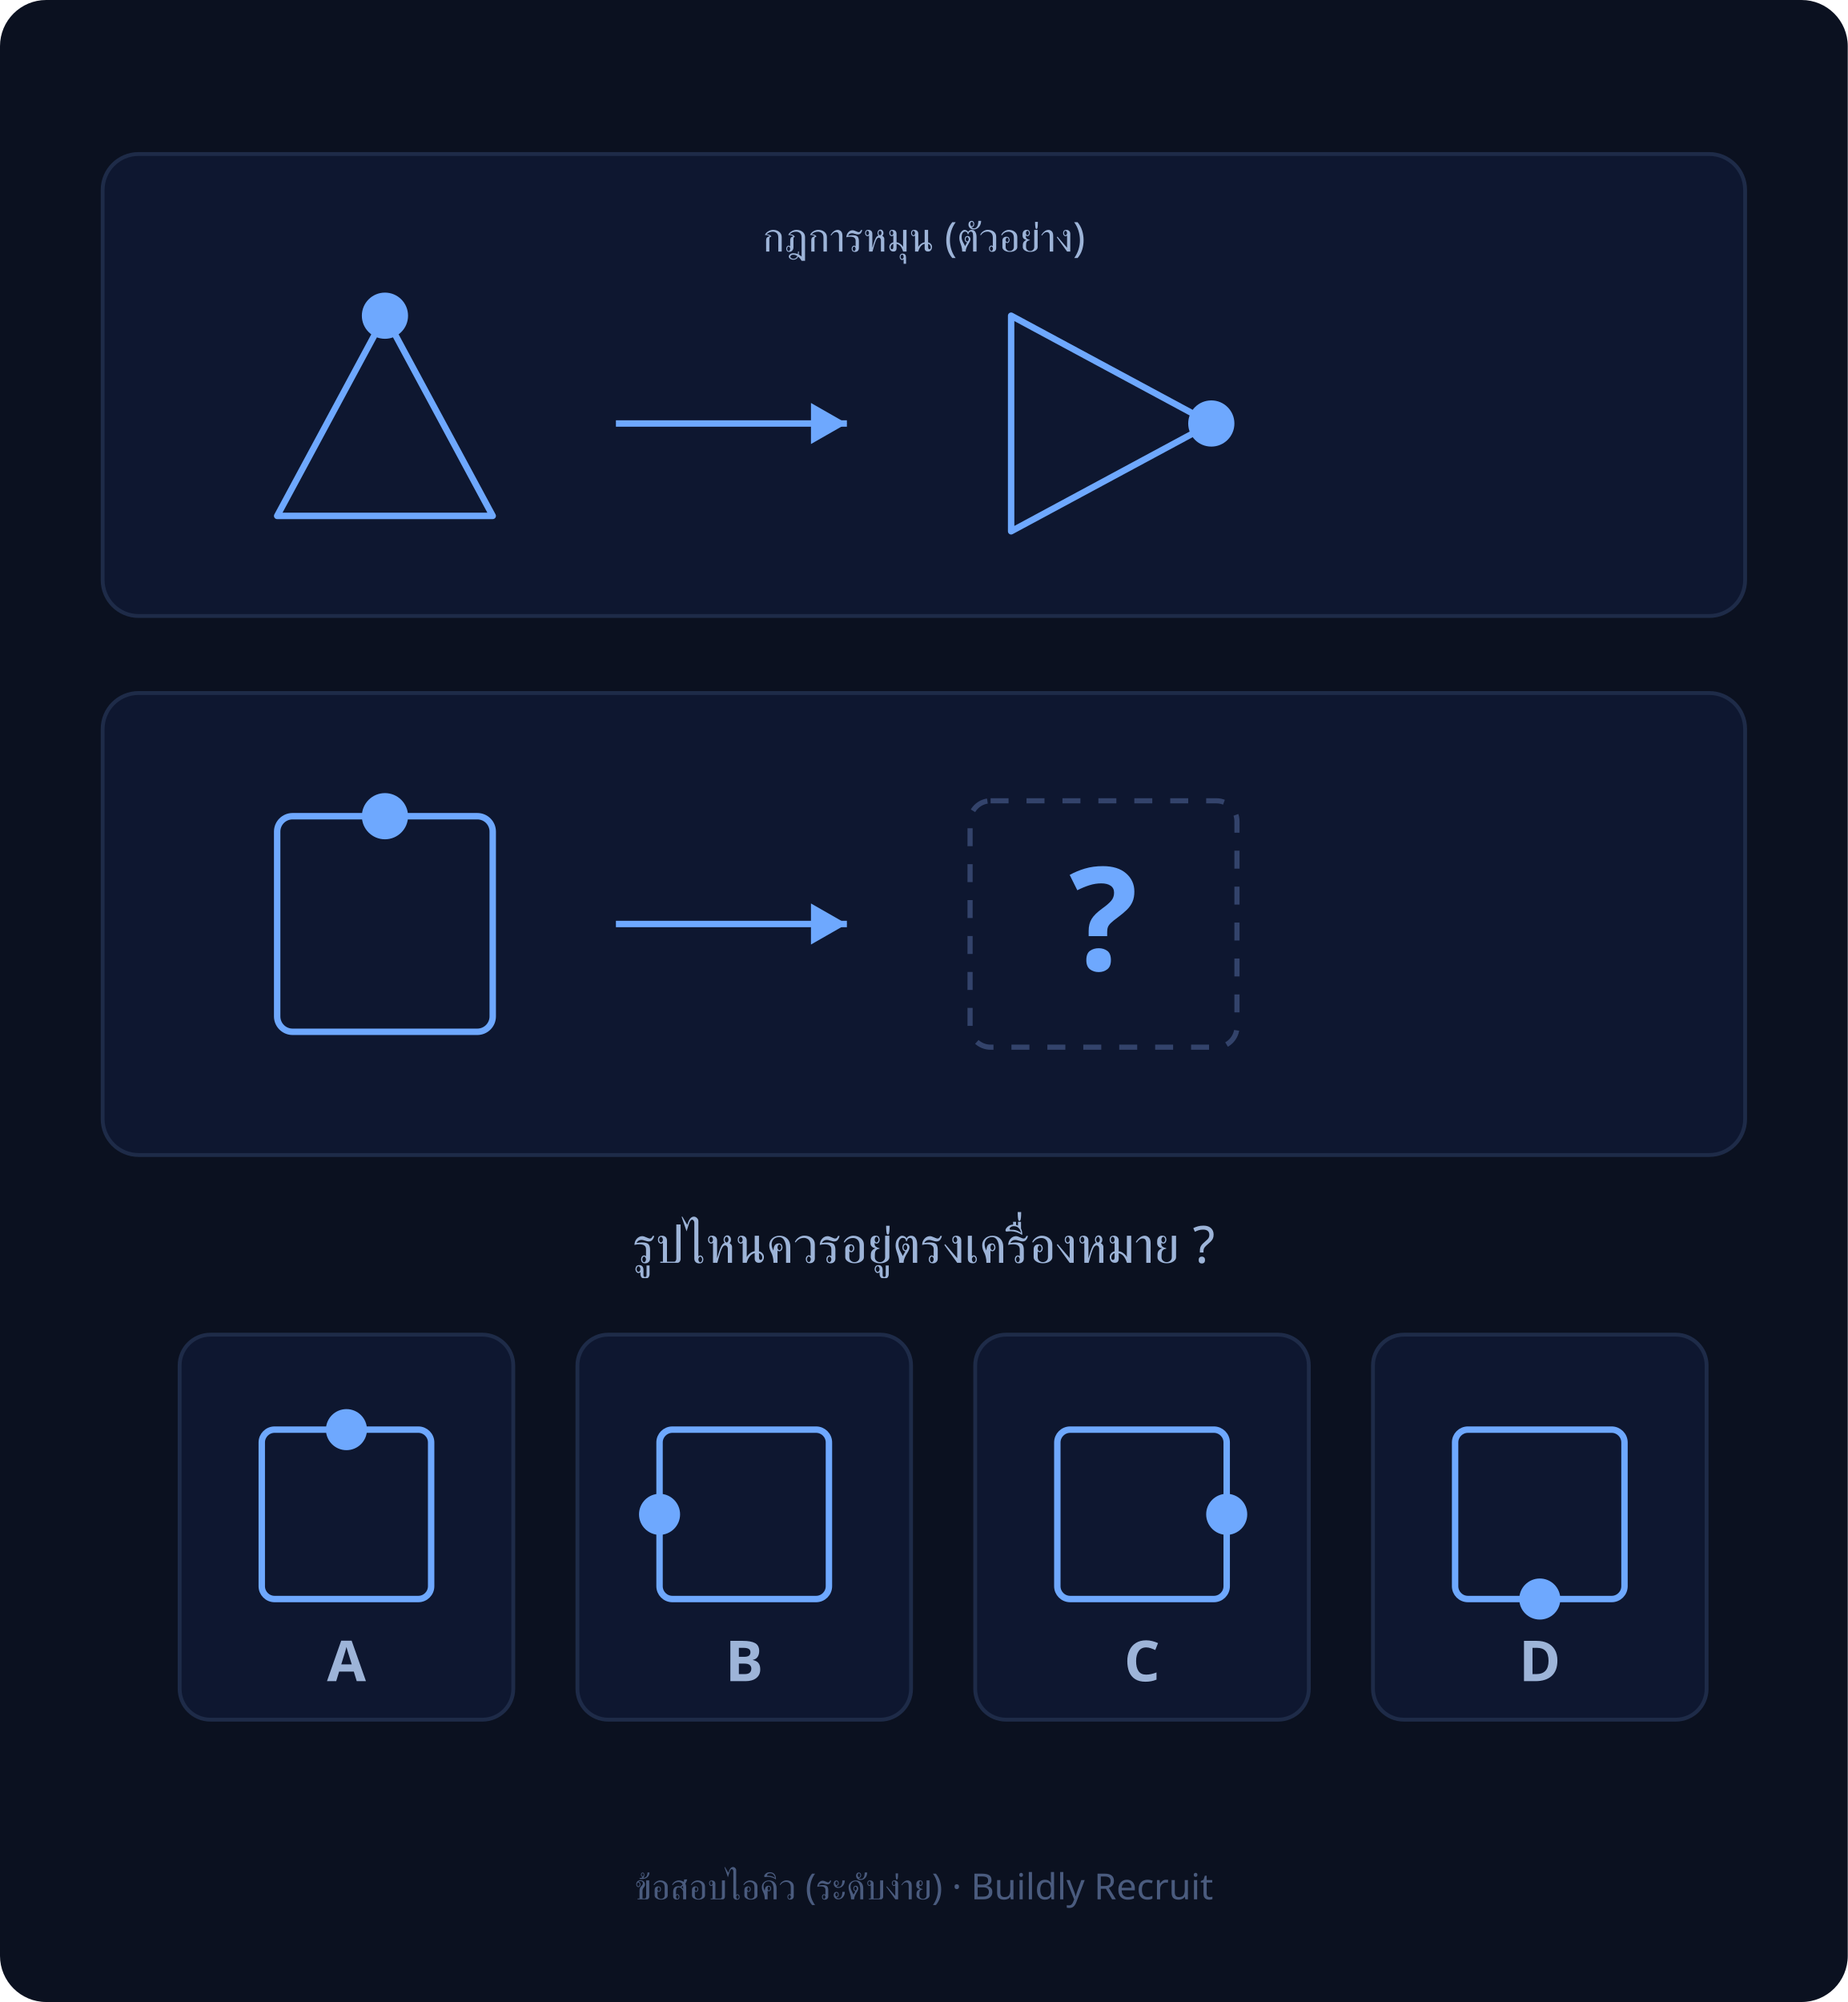
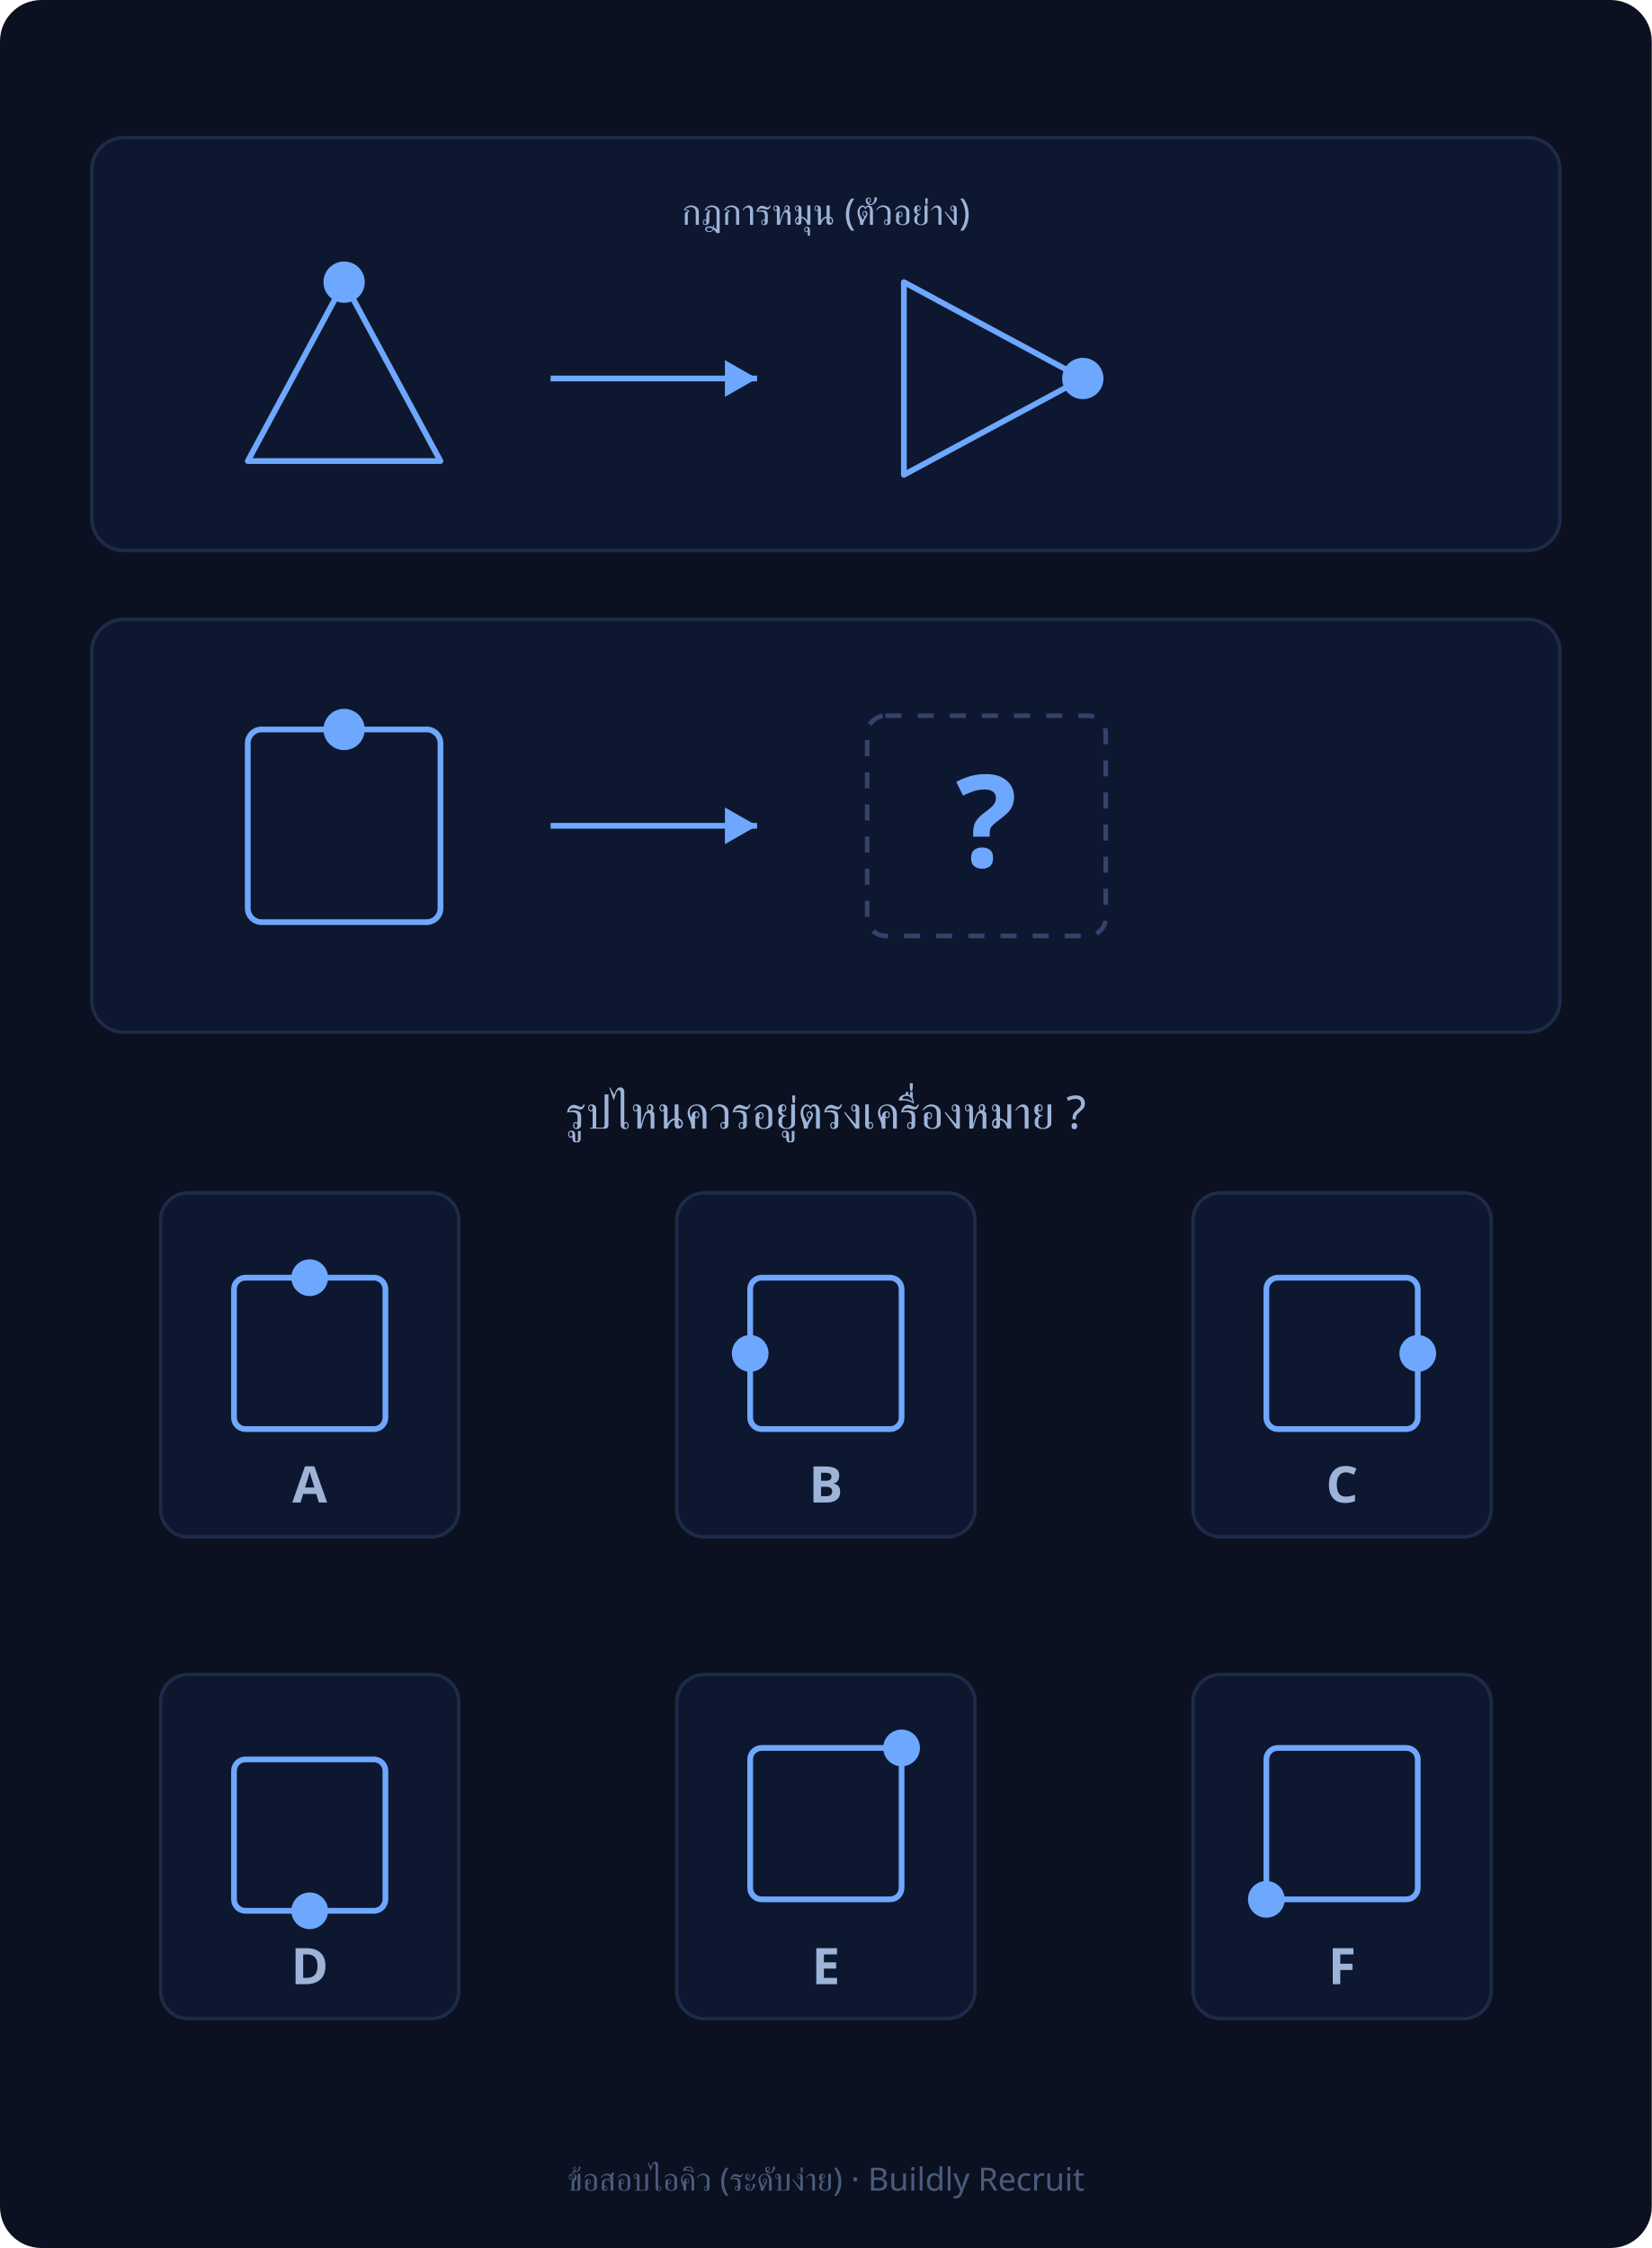
- <svg xmlns="http://www.w3.org/2000/svg" viewBox="0 0 720 780" font-family="system-ui, sans-serif">
-   <rect x="0" y="0" width="720" height="780" rx="18" fill="#0b1120" />
+ <svg xmlns="http://www.w3.org/2000/svg" viewBox="0 0 720 980" font-family="system-ui, sans-serif">
+   <rect x="0" y="0" width="720" height="980" rx="18" fill="#0b1120" />
  <rect x="40" y="60" width="640" height="180" rx="14" fill="#0e1730" stroke="#1e2b48" stroke-width="1.5" />
  <text x="360" y="98" text-anchor="middle" font-size="16" fill="#9db4d8">กฎการหมุน (ตัวอย่าง)</text>
  <g transform="translate(150,165)">
    <polygon points="0,-42 42,36 -42,36" fill="none" stroke="#6ea8fe" stroke-width="2.5" stroke-linejoin="round" />
    <circle cx="0" cy="-42" r="9" fill="#6ea8fe" />
  </g>
  <line x1="240" y1="165" x2="330" y2="165" stroke="#6ea8fe" stroke-width="2.5" />
  <polygon points="330,165 316,157 316,173" fill="#6ea8fe" />
  <g transform="translate(430,165) rotate(90)">
    <polygon points="0,-42 42,36 -42,36" fill="none" stroke="#6ea8fe" stroke-width="2.5" stroke-linejoin="round" />
    <circle cx="0" cy="-42" r="9" fill="#6ea8fe" />
  </g>
  <rect x="40" y="270" width="640" height="180" rx="14" fill="#0e1730" stroke="#1e2b48" stroke-width="1.5" />
  <g transform="translate(150,360)">
    <rect x="-42" y="-42" width="84" height="84" rx="6" fill="none" stroke="#6ea8fe" stroke-width="2.5" />
    <circle cx="0" cy="-42" r="9" fill="#6ea8fe" />
  </g>
  <line x1="240" y1="360" x2="330" y2="360" stroke="#6ea8fe" stroke-width="2.5" />
  <polygon points="330,360 316,352 316,368" fill="#6ea8fe" />
  <rect x="378" y="312" width="104" height="96" rx="8" fill="none" stroke="#33436b" stroke-width="2" stroke-dasharray="7 7" />
  <text x="430" y="378" text-anchor="middle" font-size="56" font-weight="700" fill="#6ea8fe">?</text>
  <text x="360" y="492" text-anchor="middle" font-size="20" fill="#9db4d8">รูปไหนควรอยู่ตรงเครื่องหมาย ?</text>
  <g>
-     <rect x="70" y="520" width="130" height="150" rx="12" fill="#0e1730" stroke="#1e2b48" stroke-width="1.5" />
-     <g transform="translate(135,590)">
+     <g transform="translate(0,0)">
+       <rect x="70" y="520" width="130" height="150" rx="12" fill="#0e1730" stroke="#1e2b48" stroke-width="1.5" />
+       <g transform="translate(135,590)">
+         <rect x="-33" y="-33" width="66" height="66" rx="5" fill="none" stroke="#6ea8fe" stroke-width="2.5" />
+         <circle cx="0" cy="-33" r="8" fill="#6ea8fe" />
+       </g>
+       <text x="135" y="655" text-anchor="middle" font-size="22" font-weight="700" fill="#9db4d8">A</text>
+     </g>
+     <g transform="translate(70,0)">
+       <rect x="225" y="520" width="130" height="150" rx="12" fill="#0e1730" stroke="#1e2b48" stroke-width="1.5" />
+       <g transform="translate(290,590)">
+         <rect x="-33" y="-33" width="66" height="66" rx="5" fill="none" stroke="#6ea8fe" stroke-width="2.5" />
+         <circle cx="-33" cy="0" r="8" fill="#6ea8fe" />
+       </g>
+       <text x="290" y="655" text-anchor="middle" font-size="22" font-weight="700" fill="#9db4d8">B</text>
+     </g>
+     <g transform="translate(140,0)">
+       <rect x="380" y="520" width="130" height="150" rx="12" fill="#0e1730" stroke="#1e2b48" stroke-width="1.5" />
+       <g transform="translate(445,590)">
+         <rect x="-33" y="-33" width="66" height="66" rx="5" fill="none" stroke="#6ea8fe" stroke-width="2.5" />
+         <circle cx="33" cy="0" r="8" fill="#6ea8fe" />
+       </g>
+       <text x="445" y="655" text-anchor="middle" font-size="22" font-weight="700" fill="#9db4d8">C</text>
+     </g>
+     <g transform="translate(-465,210)">
+       <rect x="535" y="520" width="130" height="150" rx="12" fill="#0e1730" stroke="#1e2b48" stroke-width="1.5" />
+       <g transform="translate(600,590)">
+         <rect x="-33" y="-33" width="66" height="66" rx="5" fill="none" stroke="#6ea8fe" stroke-width="2.5" />
+         <circle cx="0" cy="33" r="8" fill="#6ea8fe" />
+       </g>
+       <text x="600" y="655" text-anchor="middle" font-size="22" font-weight="700" fill="#9db4d8">D</text>
+     </g>
+     <rect x="295" y="730" width="130" height="150" rx="12" fill="#0e1730" stroke="#1e2b48" stroke-width="1.5" />
+     <g transform="translate(360,795)">
      <rect x="-33" y="-33" width="66" height="66" rx="5" fill="none" stroke="#6ea8fe" stroke-width="2.5" />
-       <circle cx="0" cy="-33" r="8" fill="#6ea8fe" />
+       <circle cx="33" cy="-33" r="8" fill="#6ea8fe" />
    </g>
-     <text x="135" y="655" text-anchor="middle" font-size="22" font-weight="700" fill="#9db4d8">A</text>
-     <rect x="225" y="520" width="130" height="150" rx="12" fill="#0e1730" stroke="#1e2b48" stroke-width="1.5" />
-     <g transform="translate(290,590)">
+     <text x="360" y="865" text-anchor="middle" font-size="22" font-weight="700" fill="#9db4d8">E</text>
+     <rect x="520" y="730" width="130" height="150" rx="12" fill="#0e1730" stroke="#1e2b48" stroke-width="1.5" />
+     <g transform="translate(585,795)">
      <rect x="-33" y="-33" width="66" height="66" rx="5" fill="none" stroke="#6ea8fe" stroke-width="2.5" />
-       <circle cx="-33" cy="0" r="8" fill="#6ea8fe" />
+       <circle cx="-33" cy="33" r="8" fill="#6ea8fe" />
    </g>
-     <text x="290" y="655" text-anchor="middle" font-size="22" font-weight="700" fill="#9db4d8">B</text>
-     <rect x="380" y="520" width="130" height="150" rx="12" fill="#0e1730" stroke="#1e2b48" stroke-width="1.5" />
-     <g transform="translate(445,590)">
-       <rect x="-33" y="-33" width="66" height="66" rx="5" fill="none" stroke="#6ea8fe" stroke-width="2.5" />
-       <circle cx="33" cy="0" r="8" fill="#6ea8fe" />
-     </g>
-     <text x="445" y="655" text-anchor="middle" font-size="22" font-weight="700" fill="#9db4d8">C</text>
-     <rect x="535" y="520" width="130" height="150" rx="12" fill="#0e1730" stroke="#1e2b48" stroke-width="1.5" />
-     <g transform="translate(600,590)">
-       <rect x="-33" y="-33" width="66" height="66" rx="5" fill="none" stroke="#6ea8fe" stroke-width="2.5" />
-       <circle cx="0" cy="33" r="8" fill="#6ea8fe" />
-     </g>
-     <text x="600" y="655" text-anchor="middle" font-size="22" font-weight="700" fill="#9db4d8">D</text>
+     <text x="585" y="865" text-anchor="middle" font-size="22" font-weight="700" fill="#9db4d8">F</text>
  </g>
-   <text x="360" y="740" text-anchor="middle" font-size="14" fill="#4a5b7e">ข้อสอบไอคิว (ระดับง่าย) · Buildly Recruit</text>
+   <text x="360" y="955" text-anchor="middle" font-size="14" fill="#4a5b7e">ข้อสอบไอคิว (ระดับง่าย) · Buildly Recruit</text>
</svg>
